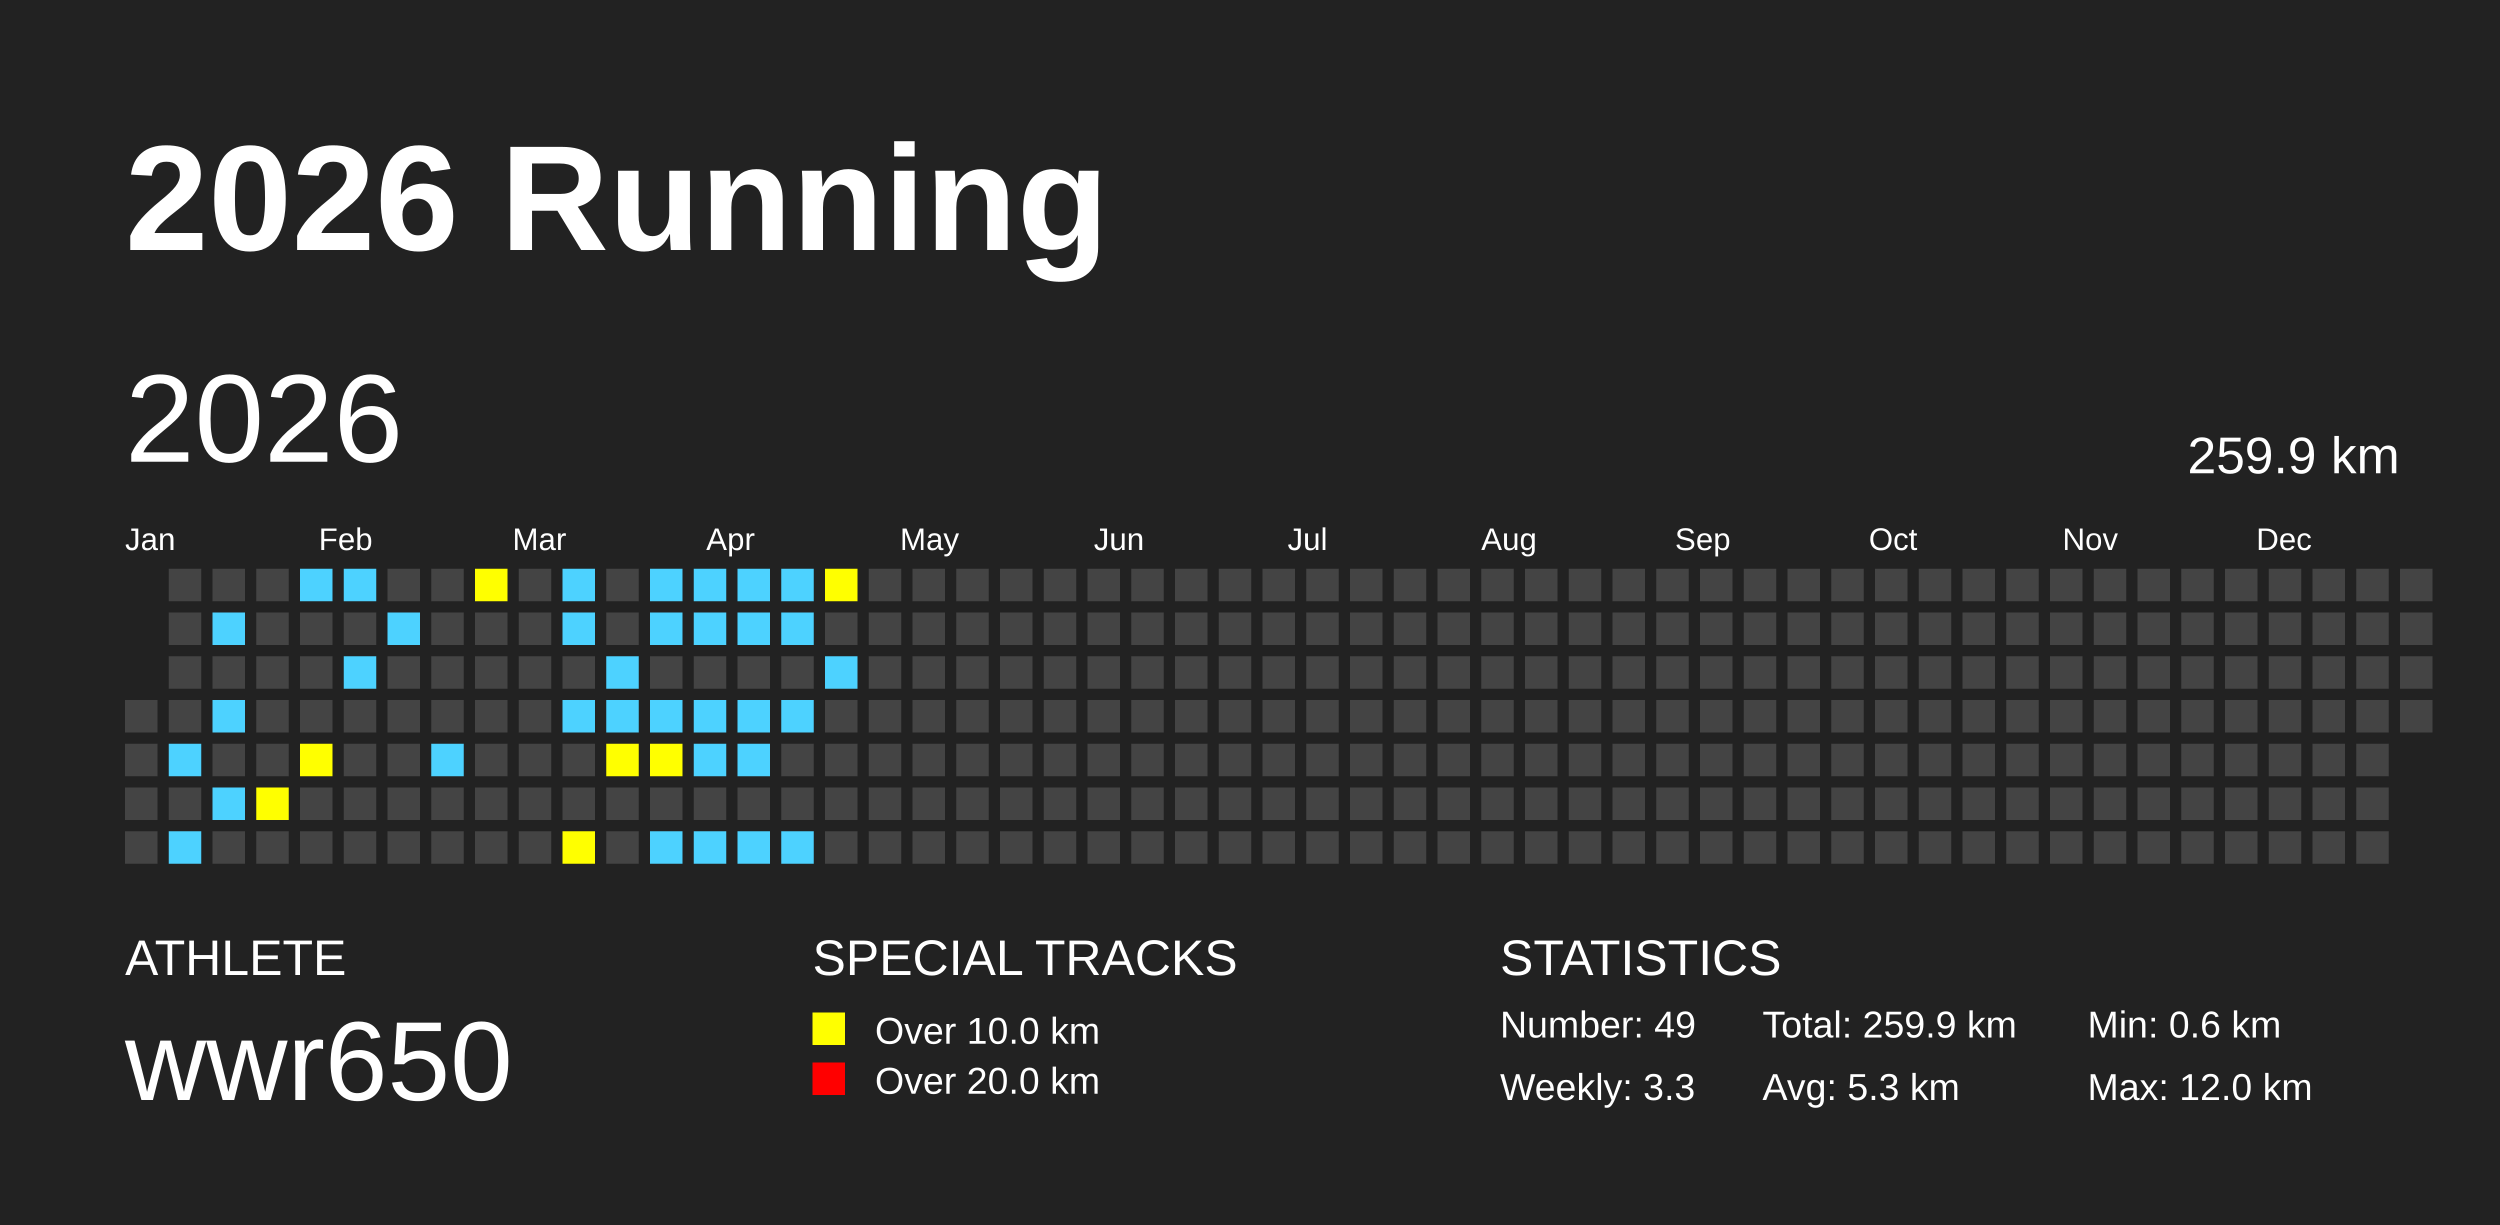
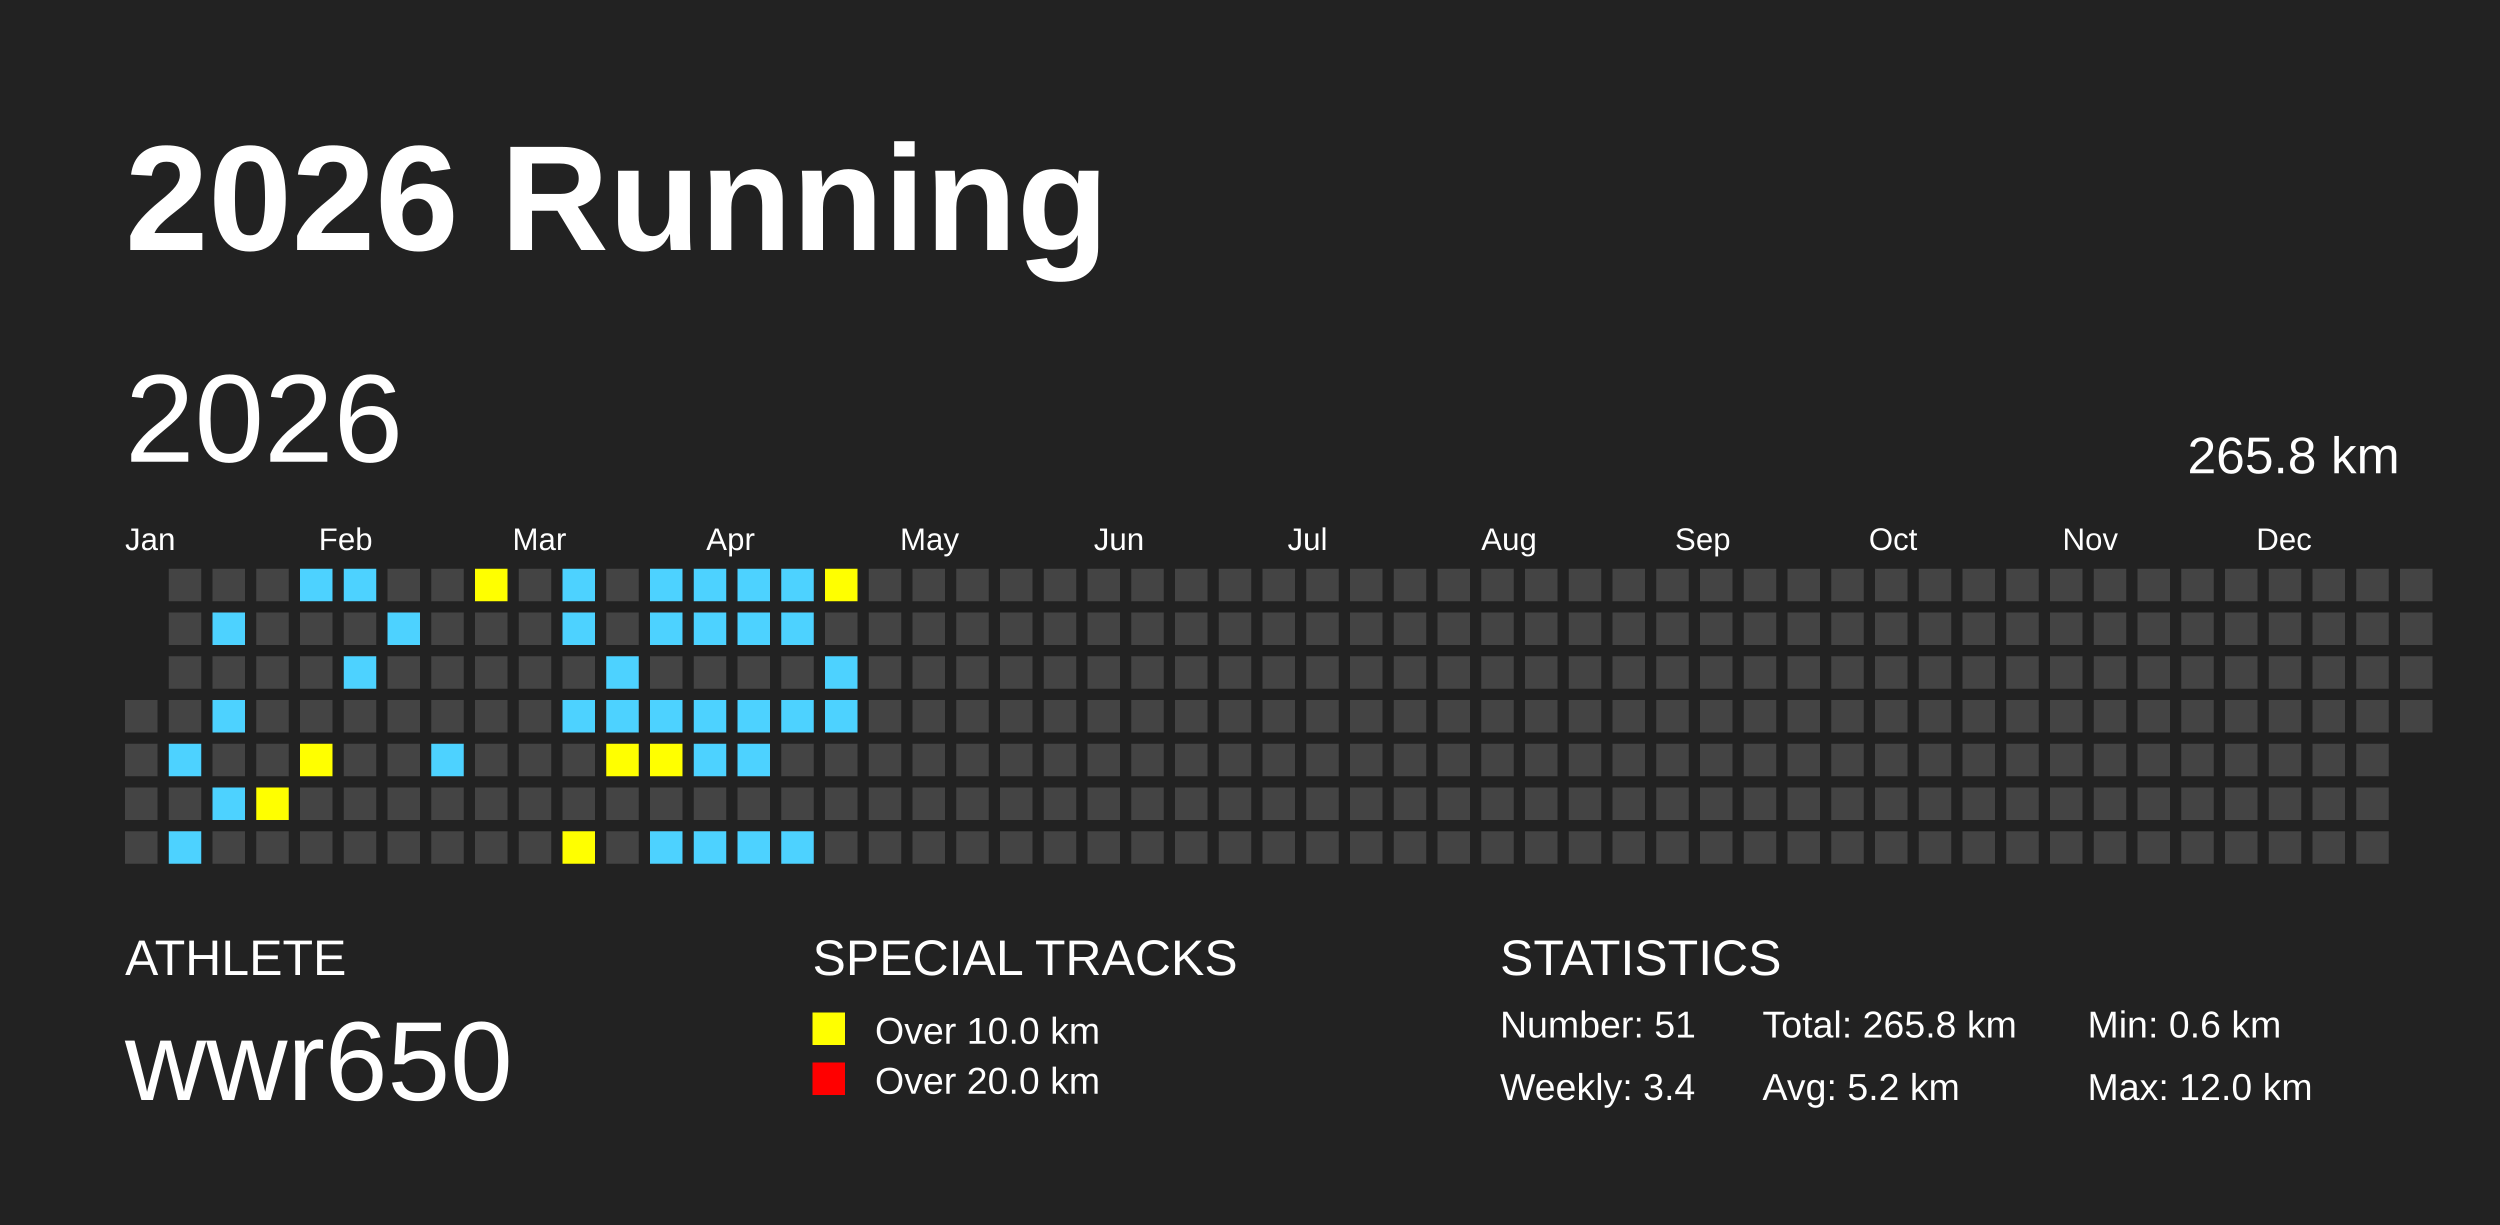
<svg xmlns="http://www.w3.org/2000/svg" baseProfile="full" height="98mm" version="1.1" viewBox="0,0,200,98" width="200mm">
  <defs />
  <rect fill="#222222" height="98" width="200" x="0" y="0" />
  <text fill="#FFFFFF" style="font-size:12px; font-family:Arial; font-weight:bold;" x="10" y="20">2026 Running</text>
  <text fill="#FFFFFF" style="font-size:4px; font-family:Arial" x="10" y="78">ATHLETE</text>
  <text fill="#FFFFFF" style="font-size:9px; font-family:Arial" x="10" y="88">wwr650</text>
  <text fill="#FFFFFF" style="font-size:4px; font-family:Arial" x="65" y="78">SPECIAL TRACKS</text>
  <rect fill="yellow" height="2.6" width="2.6" x="65" y="81" />
  <text fill="#FFFFFF" style="font-size:3px; font-family:Arial" x="70" y="83.5">Over 10.0 km</text>
  <rect fill="red" height="2.6" width="2.6" x="65" y="85" />
  <text fill="#FFFFFF" style="font-size:3px; font-family:Arial" x="70" y="87.5">Over 20.0 km</text>
  <text fill="#FFFFFF" style="font-size:4px; font-family:Arial" x="120" y="78">STATISTICS</text>
-   <text fill="#FFFFFF" style="font-size:3px; font-family:Arial" x="120" y="83">Number: 49</text>
-   <text fill="#FFFFFF" style="font-size:3px; font-family:Arial" x="120" y="88">Weekly: 3.3</text>
-   <text fill="#FFFFFF" style="font-size:3px; font-family:Arial" x="141" y="83">Total: 259.9 km</text>
-   <text fill="#FFFFFF" style="font-size:3px; font-family:Arial" x="141" y="88">Avg: 5.3 km</text>
+   <text fill="#FFFFFF" style="font-size:3px; font-family:Arial" x="120" y="83">Number: 51</text>
+   <text fill="#FFFFFF" style="font-size:3px; font-family:Arial" x="120" y="88">Weekly: 3.4</text>
+   <text fill="#FFFFFF" style="font-size:3px; font-family:Arial" x="141" y="83">Total: 265.8 km</text>
+   <text fill="#FFFFFF" style="font-size:3px; font-family:Arial" x="141" y="88">Avg: 5.2 km</text>
  <text fill="#FFFFFF" style="font-size:3px; font-family:Arial" x="167" y="83">Min: 0.6 km</text>
  <text fill="#FFFFFF" style="font-size:3px; font-family:Arial" x="167" y="88">Max: 12.0 km</text>
  <text dominant-baseline="hanging" fill="#FFFFFF" style="font-size:10.0px; font-family:Arial;" x="10" y="30">2026</text>
-   <text dominant-baseline="hanging" fill="#FFFFFF" style="font-size:4.125px; font-family:Arial;" x="175" y="35">259.9 km</text>
+   <text dominant-baseline="hanging" fill="#FFFFFF" style="font-size:4.125px; font-family:Arial;" x="175" y="35">265.8 km</text>
  <text fill="#FFFFFF" style="font-size:2.5px; font-family:Arial" x="10.0" y="44">Jan</text>
  <text fill="#FFFFFF" style="font-size:2.5px; font-family:Arial" x="25.5" y="44">Feb</text>
  <text fill="#FFFFFF" style="font-size:2.5px; font-family:Arial" x="41.0" y="44">Mar</text>
  <text fill="#FFFFFF" style="font-size:2.5px; font-family:Arial" x="56.5" y="44">Apr</text>
  <text fill="#FFFFFF" style="font-size:2.5px; font-family:Arial" x="72.0" y="44">May</text>
  <text fill="#FFFFFF" style="font-size:2.5px; font-family:Arial" x="87.5" y="44">Jun</text>
  <text fill="#FFFFFF" style="font-size:2.5px; font-family:Arial" x="103.0" y="44">Jul</text>
  <text fill="#FFFFFF" style="font-size:2.5px; font-family:Arial" x="118.5" y="44">Aug</text>
  <text fill="#FFFFFF" style="font-size:2.5px; font-family:Arial" x="134.0" y="44">Sep</text>
  <text fill="#FFFFFF" style="font-size:2.5px; font-family:Arial" x="149.5" y="44">Oct</text>
  <text fill="#FFFFFF" style="font-size:2.5px; font-family:Arial" x="165.0" y="44">Nov</text>
  <text fill="#FFFFFF" style="font-size:2.5px; font-family:Arial" x="180.5" y="44">Dec</text>
  <rect fill="#444444" height="2.6" width="2.6" x="10.0" y="56.0" />
  <rect fill="#444444" height="2.6" width="2.6" x="10.0" y="59.5" />
  <rect fill="#444444" height="2.6" width="2.6" x="10.0" y="63.0" />
  <rect fill="#444444" height="2.6" width="2.6" x="10.0" y="66.5" />
  <rect fill="#444444" height="2.6" width="2.6" x="13.5" y="45.5" />
  <rect fill="#444444" height="2.6" width="2.6" x="13.5" y="49.0" />
  <rect fill="#444444" height="2.6" width="2.6" x="13.5" y="52.5" />
  <rect fill="#444444" height="2.6" width="2.6" x="13.5" y="56.0" />
  <rect fill="#4DD2FF" height="2.6" width="2.6" x="13.5" y="59.5" />
  <rect fill="#444444" height="2.6" width="2.6" x="13.5" y="63.0" />
  <rect fill="#4DD2FF" height="2.6" width="2.6" x="13.5" y="66.5" />
  <rect fill="#444444" height="2.6" width="2.6" x="17.0" y="45.5" />
  <rect fill="#4DD2FF" height="2.6" width="2.6" x="17.0" y="49.0" />
  <rect fill="#444444" height="2.6" width="2.6" x="17.0" y="52.5" />
  <rect fill="#4DD2FF" height="2.6" width="2.6" x="17.0" y="56.0" />
  <rect fill="#444444" height="2.6" width="2.6" x="17.0" y="59.5" />
  <rect fill="#4DD2FF" height="2.6" width="2.6" x="17.0" y="63.0" />
  <rect fill="#444444" height="2.6" width="2.6" x="17.0" y="66.5" />
  <rect fill="#444444" height="2.6" width="2.6" x="20.5" y="45.5" />
  <rect fill="#444444" height="2.6" width="2.6" x="20.5" y="49.0" />
  <rect fill="#444444" height="2.6" width="2.6" x="20.5" y="52.5" />
  <rect fill="#444444" height="2.6" width="2.6" x="20.5" y="56.0" />
  <rect fill="#444444" height="2.6" width="2.6" x="20.5" y="59.5" />
  <rect fill="yellow" height="2.6" width="2.6" x="20.5" y="63.0" />
  <rect fill="#444444" height="2.6" width="2.6" x="20.5" y="66.5" />
  <rect fill="#4DD2FF" height="2.6" width="2.6" x="24.0" y="45.5" />
  <rect fill="#444444" height="2.6" width="2.6" x="24.0" y="49.0" />
  <rect fill="#444444" height="2.6" width="2.6" x="24.0" y="52.5" />
  <rect fill="#444444" height="2.6" width="2.6" x="24.0" y="56.0" />
  <rect fill="yellow" height="2.6" width="2.6" x="24.0" y="59.5" />
  <rect fill="#444444" height="2.6" width="2.6" x="24.0" y="63.0" />
  <rect fill="#444444" height="2.6" width="2.6" x="24.0" y="66.5" />
  <rect fill="#4DD2FF" height="2.6" width="2.6" x="27.5" y="45.5" />
  <rect fill="#444444" height="2.6" width="2.6" x="27.5" y="49.0" />
  <rect fill="#4DD2FF" height="2.6" width="2.6" x="27.5" y="52.5" />
  <rect fill="#444444" height="2.6" width="2.6" x="27.5" y="56.0" />
  <rect fill="#444444" height="2.6" width="2.6" x="27.5" y="59.5" />
  <rect fill="#444444" height="2.6" width="2.6" x="27.5" y="63.0" />
  <rect fill="#444444" height="2.6" width="2.6" x="27.5" y="66.5" />
  <rect fill="#444444" height="2.6" width="2.6" x="31.0" y="45.5" />
  <rect fill="#4DD2FF" height="2.6" width="2.6" x="31.0" y="49.0" />
  <rect fill="#444444" height="2.6" width="2.6" x="31.0" y="52.5" />
  <rect fill="#444444" height="2.6" width="2.6" x="31.0" y="56.0" />
  <rect fill="#444444" height="2.6" width="2.6" x="31.0" y="59.5" />
  <rect fill="#444444" height="2.6" width="2.6" x="31.0" y="63.0" />
  <rect fill="#444444" height="2.6" width="2.6" x="31.0" y="66.5" />
  <rect fill="#444444" height="2.6" width="2.6" x="34.5" y="45.5" />
  <rect fill="#444444" height="2.6" width="2.6" x="34.5" y="49.0" />
  <rect fill="#444444" height="2.6" width="2.6" x="34.5" y="52.5" />
  <rect fill="#444444" height="2.6" width="2.6" x="34.5" y="56.0" />
  <rect fill="#4DD2FF" height="2.6" width="2.6" x="34.5" y="59.5" />
  <rect fill="#444444" height="2.6" width="2.6" x="34.5" y="63.0" />
  <rect fill="#444444" height="2.6" width="2.6" x="34.5" y="66.5" />
  <rect fill="yellow" height="2.6" width="2.6" x="38.0" y="45.5" />
  <rect fill="#444444" height="2.6" width="2.6" x="38.0" y="49.0" />
  <rect fill="#444444" height="2.6" width="2.6" x="38.0" y="52.5" />
  <rect fill="#444444" height="2.6" width="2.6" x="38.0" y="56.0" />
  <rect fill="#444444" height="2.6" width="2.6" x="38.0" y="59.5" />
  <rect fill="#444444" height="2.6" width="2.6" x="38.0" y="63.0" />
  <rect fill="#444444" height="2.6" width="2.6" x="38.0" y="66.5" />
  <rect fill="#444444" height="2.6" width="2.6" x="41.5" y="45.5" />
  <rect fill="#444444" height="2.6" width="2.6" x="41.5" y="49.0" />
  <rect fill="#444444" height="2.6" width="2.6" x="41.5" y="52.5" />
  <rect fill="#444444" height="2.6" width="2.6" x="41.5" y="56.0" />
  <rect fill="#444444" height="2.6" width="2.6" x="41.5" y="59.5" />
  <rect fill="#444444" height="2.6" width="2.6" x="41.5" y="63.0" />
  <rect fill="#444444" height="2.6" width="2.6" x="41.5" y="66.5" />
  <rect fill="#4DD2FF" height="2.6" width="2.6" x="45.0" y="45.5" />
  <rect fill="#4DD2FF" height="2.6" width="2.6" x="45.0" y="49.0" />
  <rect fill="#444444" height="2.6" width="2.6" x="45.0" y="52.5" />
  <rect fill="#4DD2FF" height="2.6" width="2.6" x="45.0" y="56.0" />
  <rect fill="#444444" height="2.6" width="2.6" x="45.0" y="59.5" />
  <rect fill="#444444" height="2.6" width="2.6" x="45.0" y="63.0" />
  <rect fill="yellow" height="2.6" width="2.6" x="45.0" y="66.5" />
  <rect fill="#444444" height="2.6" width="2.6" x="48.5" y="45.5" />
  <rect fill="#444444" height="2.6" width="2.6" x="48.5" y="49.0" />
  <rect fill="#4DD2FF" height="2.6" width="2.6" x="48.5" y="52.5" />
  <rect fill="#4DD2FF" height="2.6" width="2.6" x="48.5" y="56.0" />
  <rect fill="yellow" height="2.6" width="2.6" x="48.5" y="59.5" />
  <rect fill="#444444" height="2.6" width="2.6" x="48.5" y="63.0" />
  <rect fill="#444444" height="2.6" width="2.6" x="48.5" y="66.5" />
  <rect fill="#4DD2FF" height="2.6" width="2.6" x="52.0" y="45.5" />
  <rect fill="#4DD2FF" height="2.6" width="2.6" x="52.0" y="49.0" />
  <rect fill="#444444" height="2.6" width="2.6" x="52.0" y="52.5" />
  <rect fill="#4DD2FF" height="2.6" width="2.6" x="52.0" y="56.0" />
  <rect fill="yellow" height="2.6" width="2.6" x="52.0" y="59.5" />
  <rect fill="#444444" height="2.6" width="2.6" x="52.0" y="63.0" />
  <rect fill="#4DD2FF" height="2.6" width="2.6" x="52.0" y="66.5" />
  <rect fill="#4DD2FF" height="2.6" width="2.6" x="55.5" y="45.5" />
  <rect fill="#4DD2FF" height="2.6" width="2.6" x="55.5" y="49.0" />
  <rect fill="#444444" height="2.6" width="2.6" x="55.5" y="52.5" />
  <rect fill="#4DD2FF" height="2.6" width="2.6" x="55.5" y="56.0" />
  <rect fill="#4DD2FF" height="2.6" width="2.6" x="55.5" y="59.5" />
  <rect fill="#444444" height="2.6" width="2.6" x="55.5" y="63.0" />
  <rect fill="#4DD2FF" height="2.6" width="2.6" x="55.5" y="66.5" />
  <rect fill="#4DD2FF" height="2.6" width="2.6" x="59.0" y="45.5" />
  <rect fill="#4DD2FF" height="2.6" width="2.6" x="59.0" y="49.0" />
  <rect fill="#444444" height="2.6" width="2.6" x="59.0" y="52.5" />
  <rect fill="#4DD2FF" height="2.6" width="2.6" x="59.0" y="56.0" />
  <rect fill="#4DD2FF" height="2.6" width="2.6" x="59.0" y="59.5" />
  <rect fill="#444444" height="2.6" width="2.6" x="59.0" y="63.0" />
  <rect fill="#4DD2FF" height="2.6" width="2.6" x="59.0" y="66.5" />
  <rect fill="#4DD2FF" height="2.6" width="2.6" x="62.5" y="45.5" />
  <rect fill="#4DD2FF" height="2.6" width="2.6" x="62.5" y="49.0" />
  <rect fill="#444444" height="2.6" width="2.6" x="62.5" y="52.5" />
  <rect fill="#4DD2FF" height="2.6" width="2.6" x="62.5" y="56.0" />
  <rect fill="#444444" height="2.6" width="2.6" x="62.5" y="59.5" />
  <rect fill="#444444" height="2.6" width="2.6" x="62.5" y="63.0" />
  <rect fill="#4DD2FF" height="2.6" width="2.6" x="62.5" y="66.5" />
  <rect fill="yellow" height="2.6" width="2.6" x="66.0" y="45.5" />
  <rect fill="#444444" height="2.6" width="2.6" x="66.0" y="49.0" />
  <rect fill="#4DD2FF" height="2.6" width="2.6" x="66.0" y="52.5" />
-   <rect fill="#444444" height="2.6" width="2.6" x="66.0" y="56.0" />
+   <rect fill="#4DD2FF" height="2.6" width="2.6" x="66.0" y="56.0" />
  <rect fill="#444444" height="2.6" width="2.6" x="66.0" y="59.5" />
  <rect fill="#444444" height="2.6" width="2.6" x="66.0" y="63.0" />
  <rect fill="#444444" height="2.6" width="2.6" x="66.0" y="66.5" />
  <rect fill="#444444" height="2.6" width="2.6" x="69.5" y="45.5" />
  <rect fill="#444444" height="2.6" width="2.6" x="69.5" y="49.0" />
  <rect fill="#444444" height="2.6" width="2.6" x="69.5" y="52.5" />
  <rect fill="#444444" height="2.6" width="2.6" x="69.5" y="56.0" />
  <rect fill="#444444" height="2.6" width="2.6" x="69.5" y="59.5" />
  <rect fill="#444444" height="2.6" width="2.6" x="69.5" y="63.0" />
  <rect fill="#444444" height="2.6" width="2.6" x="69.5" y="66.5" />
  <rect fill="#444444" height="2.6" width="2.6" x="73.0" y="45.5" />
  <rect fill="#444444" height="2.6" width="2.6" x="73.0" y="49.0" />
  <rect fill="#444444" height="2.6" width="2.6" x="73.0" y="52.5" />
  <rect fill="#444444" height="2.6" width="2.6" x="73.0" y="56.0" />
  <rect fill="#444444" height="2.6" width="2.6" x="73.0" y="59.5" />
  <rect fill="#444444" height="2.6" width="2.6" x="73.0" y="63.0" />
  <rect fill="#444444" height="2.6" width="2.6" x="73.0" y="66.5" />
  <rect fill="#444444" height="2.6" width="2.6" x="76.5" y="45.5" />
  <rect fill="#444444" height="2.6" width="2.6" x="76.5" y="49.0" />
  <rect fill="#444444" height="2.6" width="2.6" x="76.5" y="52.5" />
  <rect fill="#444444" height="2.6" width="2.6" x="76.5" y="56.0" />
  <rect fill="#444444" height="2.6" width="2.6" x="76.5" y="59.5" />
  <rect fill="#444444" height="2.6" width="2.6" x="76.5" y="63.0" />
  <rect fill="#444444" height="2.6" width="2.6" x="76.5" y="66.5" />
  <rect fill="#444444" height="2.6" width="2.6" x="80.0" y="45.5" />
  <rect fill="#444444" height="2.6" width="2.6" x="80.0" y="49.0" />
  <rect fill="#444444" height="2.6" width="2.6" x="80.0" y="52.5" />
  <rect fill="#444444" height="2.6" width="2.6" x="80.0" y="56.0" />
  <rect fill="#444444" height="2.6" width="2.6" x="80.0" y="59.5" />
  <rect fill="#444444" height="2.6" width="2.6" x="80.0" y="63.0" />
  <rect fill="#444444" height="2.6" width="2.6" x="80.0" y="66.5" />
  <rect fill="#444444" height="2.6" width="2.6" x="83.5" y="45.5" />
  <rect fill="#444444" height="2.6" width="2.6" x="83.5" y="49.0" />
  <rect fill="#444444" height="2.6" width="2.6" x="83.5" y="52.5" />
  <rect fill="#444444" height="2.6" width="2.6" x="83.5" y="56.0" />
  <rect fill="#444444" height="2.6" width="2.6" x="83.5" y="59.5" />
  <rect fill="#444444" height="2.6" width="2.6" x="83.5" y="63.0" />
  <rect fill="#444444" height="2.6" width="2.6" x="83.5" y="66.5" />
  <rect fill="#444444" height="2.6" width="2.6" x="87.0" y="45.5" />
  <rect fill="#444444" height="2.6" width="2.6" x="87.0" y="49.0" />
  <rect fill="#444444" height="2.6" width="2.6" x="87.0" y="52.5" />
  <rect fill="#444444" height="2.6" width="2.6" x="87.0" y="56.0" />
  <rect fill="#444444" height="2.6" width="2.6" x="87.0" y="59.5" />
  <rect fill="#444444" height="2.6" width="2.6" x="87.0" y="63.0" />
  <rect fill="#444444" height="2.6" width="2.6" x="87.0" y="66.5" />
  <rect fill="#444444" height="2.6" width="2.6" x="90.5" y="45.5" />
  <rect fill="#444444" height="2.6" width="2.6" x="90.5" y="49.0" />
  <rect fill="#444444" height="2.6" width="2.6" x="90.5" y="52.5" />
  <rect fill="#444444" height="2.6" width="2.6" x="90.5" y="56.0" />
  <rect fill="#444444" height="2.6" width="2.6" x="90.5" y="59.5" />
  <rect fill="#444444" height="2.6" width="2.6" x="90.5" y="63.0" />
  <rect fill="#444444" height="2.6" width="2.6" x="90.5" y="66.5" />
  <rect fill="#444444" height="2.6" width="2.6" x="94.0" y="45.5" />
  <rect fill="#444444" height="2.6" width="2.6" x="94.0" y="49.0" />
  <rect fill="#444444" height="2.6" width="2.6" x="94.0" y="52.5" />
  <rect fill="#444444" height="2.6" width="2.6" x="94.0" y="56.0" />
  <rect fill="#444444" height="2.6" width="2.6" x="94.0" y="59.5" />
  <rect fill="#444444" height="2.6" width="2.6" x="94.0" y="63.0" />
  <rect fill="#444444" height="2.6" width="2.6" x="94.0" y="66.5" />
  <rect fill="#444444" height="2.6" width="2.6" x="97.5" y="45.5" />
  <rect fill="#444444" height="2.6" width="2.6" x="97.5" y="49.0" />
  <rect fill="#444444" height="2.6" width="2.6" x="97.5" y="52.5" />
  <rect fill="#444444" height="2.6" width="2.6" x="97.5" y="56.0" />
  <rect fill="#444444" height="2.6" width="2.6" x="97.5" y="59.5" />
  <rect fill="#444444" height="2.6" width="2.6" x="97.5" y="63.0" />
  <rect fill="#444444" height="2.6" width="2.6" x="97.5" y="66.5" />
  <rect fill="#444444" height="2.6" width="2.6" x="101.0" y="45.5" />
  <rect fill="#444444" height="2.6" width="2.6" x="101.0" y="49.0" />
  <rect fill="#444444" height="2.6" width="2.6" x="101.0" y="52.5" />
  <rect fill="#444444" height="2.6" width="2.6" x="101.0" y="56.0" />
  <rect fill="#444444" height="2.6" width="2.6" x="101.0" y="59.5" />
  <rect fill="#444444" height="2.6" width="2.6" x="101.0" y="63.0" />
  <rect fill="#444444" height="2.6" width="2.6" x="101.0" y="66.5" />
  <rect fill="#444444" height="2.6" width="2.6" x="104.5" y="45.5" />
  <rect fill="#444444" height="2.6" width="2.6" x="104.5" y="49.0" />
  <rect fill="#444444" height="2.6" width="2.6" x="104.5" y="52.5" />
  <rect fill="#444444" height="2.6" width="2.6" x="104.5" y="56.0" />
  <rect fill="#444444" height="2.6" width="2.6" x="104.5" y="59.5" />
  <rect fill="#444444" height="2.6" width="2.6" x="104.5" y="63.0" />
  <rect fill="#444444" height="2.6" width="2.6" x="104.5" y="66.5" />
  <rect fill="#444444" height="2.6" width="2.6" x="108.0" y="45.5" />
  <rect fill="#444444" height="2.6" width="2.6" x="108.0" y="49.0" />
  <rect fill="#444444" height="2.6" width="2.6" x="108.0" y="52.5" />
  <rect fill="#444444" height="2.6" width="2.6" x="108.0" y="56.0" />
  <rect fill="#444444" height="2.6" width="2.6" x="108.0" y="59.5" />
  <rect fill="#444444" height="2.6" width="2.6" x="108.0" y="63.0" />
  <rect fill="#444444" height="2.6" width="2.6" x="108.0" y="66.5" />
  <rect fill="#444444" height="2.6" width="2.6" x="111.5" y="45.5" />
  <rect fill="#444444" height="2.6" width="2.6" x="111.5" y="49.0" />
  <rect fill="#444444" height="2.6" width="2.6" x="111.5" y="52.5" />
  <rect fill="#444444" height="2.6" width="2.6" x="111.5" y="56.0" />
  <rect fill="#444444" height="2.6" width="2.6" x="111.5" y="59.5" />
  <rect fill="#444444" height="2.6" width="2.6" x="111.5" y="63.0" />
  <rect fill="#444444" height="2.6" width="2.6" x="111.5" y="66.5" />
  <rect fill="#444444" height="2.6" width="2.6" x="115.0" y="45.5" />
  <rect fill="#444444" height="2.6" width="2.6" x="115.0" y="49.0" />
  <rect fill="#444444" height="2.6" width="2.6" x="115.0" y="52.5" />
  <rect fill="#444444" height="2.6" width="2.6" x="115.0" y="56.0" />
  <rect fill="#444444" height="2.6" width="2.6" x="115.0" y="59.5" />
  <rect fill="#444444" height="2.6" width="2.6" x="115.0" y="63.0" />
  <rect fill="#444444" height="2.6" width="2.6" x="115.0" y="66.5" />
  <rect fill="#444444" height="2.6" width="2.6" x="118.5" y="45.5" />
  <rect fill="#444444" height="2.6" width="2.6" x="118.5" y="49.0" />
  <rect fill="#444444" height="2.6" width="2.6" x="118.5" y="52.5" />
  <rect fill="#444444" height="2.6" width="2.6" x="118.5" y="56.0" />
  <rect fill="#444444" height="2.6" width="2.6" x="118.5" y="59.5" />
  <rect fill="#444444" height="2.6" width="2.6" x="118.5" y="63.0" />
  <rect fill="#444444" height="2.6" width="2.6" x="118.5" y="66.5" />
  <rect fill="#444444" height="2.6" width="2.6" x="122.0" y="45.5" />
  <rect fill="#444444" height="2.6" width="2.6" x="122.0" y="49.0" />
  <rect fill="#444444" height="2.6" width="2.6" x="122.0" y="52.5" />
  <rect fill="#444444" height="2.6" width="2.6" x="122.0" y="56.0" />
  <rect fill="#444444" height="2.6" width="2.6" x="122.0" y="59.5" />
  <rect fill="#444444" height="2.6" width="2.6" x="122.0" y="63.0" />
  <rect fill="#444444" height="2.6" width="2.6" x="122.0" y="66.5" />
  <rect fill="#444444" height="2.6" width="2.6" x="125.5" y="45.5" />
  <rect fill="#444444" height="2.6" width="2.6" x="125.5" y="49.0" />
  <rect fill="#444444" height="2.6" width="2.6" x="125.5" y="52.5" />
  <rect fill="#444444" height="2.6" width="2.6" x="125.5" y="56.0" />
  <rect fill="#444444" height="2.6" width="2.6" x="125.5" y="59.5" />
  <rect fill="#444444" height="2.6" width="2.6" x="125.5" y="63.0" />
  <rect fill="#444444" height="2.6" width="2.6" x="125.5" y="66.5" />
  <rect fill="#444444" height="2.6" width="2.6" x="129.0" y="45.5" />
  <rect fill="#444444" height="2.6" width="2.6" x="129.0" y="49.0" />
  <rect fill="#444444" height="2.6" width="2.6" x="129.0" y="52.5" />
  <rect fill="#444444" height="2.6" width="2.6" x="129.0" y="56.0" />
  <rect fill="#444444" height="2.6" width="2.6" x="129.0" y="59.5" />
  <rect fill="#444444" height="2.6" width="2.6" x="129.0" y="63.0" />
  <rect fill="#444444" height="2.6" width="2.6" x="129.0" y="66.5" />
  <rect fill="#444444" height="2.6" width="2.6" x="132.5" y="45.5" />
  <rect fill="#444444" height="2.6" width="2.6" x="132.5" y="49.0" />
  <rect fill="#444444" height="2.6" width="2.6" x="132.5" y="52.5" />
  <rect fill="#444444" height="2.6" width="2.6" x="132.5" y="56.0" />
  <rect fill="#444444" height="2.6" width="2.6" x="132.5" y="59.5" />
  <rect fill="#444444" height="2.6" width="2.6" x="132.5" y="63.0" />
  <rect fill="#444444" height="2.6" width="2.6" x="132.5" y="66.5" />
  <rect fill="#444444" height="2.6" width="2.6" x="136.0" y="45.5" />
  <rect fill="#444444" height="2.6" width="2.6" x="136.0" y="49.0" />
  <rect fill="#444444" height="2.6" width="2.6" x="136.0" y="52.5" />
  <rect fill="#444444" height="2.6" width="2.6" x="136.0" y="56.0" />
  <rect fill="#444444" height="2.6" width="2.6" x="136.0" y="59.5" />
  <rect fill="#444444" height="2.6" width="2.6" x="136.0" y="63.0" />
  <rect fill="#444444" height="2.6" width="2.6" x="136.0" y="66.5" />
  <rect fill="#444444" height="2.6" width="2.6" x="139.5" y="45.5" />
  <rect fill="#444444" height="2.6" width="2.6" x="139.5" y="49.0" />
  <rect fill="#444444" height="2.6" width="2.6" x="139.5" y="52.5" />
  <rect fill="#444444" height="2.6" width="2.6" x="139.5" y="56.0" />
  <rect fill="#444444" height="2.6" width="2.6" x="139.5" y="59.5" />
  <rect fill="#444444" height="2.6" width="2.6" x="139.5" y="63.0" />
  <rect fill="#444444" height="2.6" width="2.6" x="139.5" y="66.5" />
  <rect fill="#444444" height="2.6" width="2.6" x="143.0" y="45.5" />
  <rect fill="#444444" height="2.6" width="2.6" x="143.0" y="49.0" />
  <rect fill="#444444" height="2.6" width="2.6" x="143.0" y="52.5" />
  <rect fill="#444444" height="2.6" width="2.6" x="143.0" y="56.0" />
  <rect fill="#444444" height="2.6" width="2.6" x="143.0" y="59.5" />
  <rect fill="#444444" height="2.6" width="2.6" x="143.0" y="63.0" />
  <rect fill="#444444" height="2.6" width="2.6" x="143.0" y="66.5" />
  <rect fill="#444444" height="2.6" width="2.6" x="146.5" y="45.5" />
  <rect fill="#444444" height="2.6" width="2.6" x="146.5" y="49.0" />
  <rect fill="#444444" height="2.6" width="2.6" x="146.5" y="52.5" />
  <rect fill="#444444" height="2.6" width="2.6" x="146.5" y="56.0" />
  <rect fill="#444444" height="2.6" width="2.6" x="146.5" y="59.5" />
  <rect fill="#444444" height="2.6" width="2.6" x="146.5" y="63.0" />
  <rect fill="#444444" height="2.6" width="2.6" x="146.5" y="66.5" />
  <rect fill="#444444" height="2.6" width="2.6" x="150.0" y="45.5" />
  <rect fill="#444444" height="2.6" width="2.6" x="150.0" y="49.0" />
  <rect fill="#444444" height="2.6" width="2.6" x="150.0" y="52.5" />
  <rect fill="#444444" height="2.6" width="2.6" x="150.0" y="56.0" />
  <rect fill="#444444" height="2.6" width="2.6" x="150.0" y="59.5" />
  <rect fill="#444444" height="2.6" width="2.6" x="150.0" y="63.0" />
  <rect fill="#444444" height="2.6" width="2.6" x="150.0" y="66.5" />
  <rect fill="#444444" height="2.6" width="2.6" x="153.5" y="45.5" />
  <rect fill="#444444" height="2.6" width="2.6" x="153.5" y="49.0" />
  <rect fill="#444444" height="2.6" width="2.6" x="153.5" y="52.5" />
  <rect fill="#444444" height="2.6" width="2.6" x="153.5" y="56.0" />
  <rect fill="#444444" height="2.6" width="2.6" x="153.5" y="59.5" />
  <rect fill="#444444" height="2.6" width="2.6" x="153.5" y="63.0" />
  <rect fill="#444444" height="2.6" width="2.6" x="153.5" y="66.5" />
  <rect fill="#444444" height="2.6" width="2.6" x="157.0" y="45.5" />
  <rect fill="#444444" height="2.6" width="2.6" x="157.0" y="49.0" />
  <rect fill="#444444" height="2.6" width="2.6" x="157.0" y="52.5" />
  <rect fill="#444444" height="2.6" width="2.6" x="157.0" y="56.0" />
  <rect fill="#444444" height="2.6" width="2.6" x="157.0" y="59.5" />
  <rect fill="#444444" height="2.6" width="2.6" x="157.0" y="63.0" />
  <rect fill="#444444" height="2.6" width="2.6" x="157.0" y="66.5" />
  <rect fill="#444444" height="2.6" width="2.6" x="160.5" y="45.5" />
  <rect fill="#444444" height="2.6" width="2.6" x="160.5" y="49.0" />
  <rect fill="#444444" height="2.6" width="2.6" x="160.5" y="52.5" />
  <rect fill="#444444" height="2.6" width="2.6" x="160.5" y="56.0" />
  <rect fill="#444444" height="2.6" width="2.6" x="160.5" y="59.5" />
  <rect fill="#444444" height="2.6" width="2.6" x="160.5" y="63.0" />
  <rect fill="#444444" height="2.6" width="2.6" x="160.5" y="66.5" />
  <rect fill="#444444" height="2.6" width="2.6" x="164.0" y="45.5" />
  <rect fill="#444444" height="2.6" width="2.6" x="164.0" y="49.0" />
  <rect fill="#444444" height="2.6" width="2.6" x="164.0" y="52.5" />
  <rect fill="#444444" height="2.6" width="2.6" x="164.0" y="56.0" />
  <rect fill="#444444" height="2.6" width="2.6" x="164.0" y="59.5" />
  <rect fill="#444444" height="2.6" width="2.6" x="164.0" y="63.0" />
  <rect fill="#444444" height="2.6" width="2.6" x="164.0" y="66.5" />
  <rect fill="#444444" height="2.6" width="2.6" x="167.5" y="45.5" />
  <rect fill="#444444" height="2.6" width="2.6" x="167.5" y="49.0" />
  <rect fill="#444444" height="2.6" width="2.6" x="167.5" y="52.5" />
  <rect fill="#444444" height="2.6" width="2.6" x="167.5" y="56.0" />
  <rect fill="#444444" height="2.6" width="2.6" x="167.5" y="59.5" />
  <rect fill="#444444" height="2.6" width="2.6" x="167.5" y="63.0" />
  <rect fill="#444444" height="2.6" width="2.6" x="167.5" y="66.5" />
  <rect fill="#444444" height="2.6" width="2.6" x="171.0" y="45.5" />
  <rect fill="#444444" height="2.6" width="2.6" x="171.0" y="49.0" />
  <rect fill="#444444" height="2.6" width="2.6" x="171.0" y="52.5" />
  <rect fill="#444444" height="2.6" width="2.6" x="171.0" y="56.0" />
  <rect fill="#444444" height="2.6" width="2.6" x="171.0" y="59.5" />
  <rect fill="#444444" height="2.6" width="2.6" x="171.0" y="63.0" />
  <rect fill="#444444" height="2.6" width="2.6" x="171.0" y="66.5" />
  <rect fill="#444444" height="2.6" width="2.6" x="174.5" y="45.5" />
  <rect fill="#444444" height="2.6" width="2.6" x="174.5" y="49.0" />
  <rect fill="#444444" height="2.6" width="2.6" x="174.5" y="52.5" />
  <rect fill="#444444" height="2.6" width="2.6" x="174.5" y="56.0" />
  <rect fill="#444444" height="2.6" width="2.6" x="174.5" y="59.5" />
  <rect fill="#444444" height="2.6" width="2.6" x="174.5" y="63.0" />
  <rect fill="#444444" height="2.6" width="2.6" x="174.5" y="66.5" />
  <rect fill="#444444" height="2.6" width="2.6" x="178.0" y="45.5" />
  <rect fill="#444444" height="2.6" width="2.6" x="178.0" y="49.0" />
  <rect fill="#444444" height="2.6" width="2.6" x="178.0" y="52.5" />
  <rect fill="#444444" height="2.6" width="2.6" x="178.0" y="56.0" />
  <rect fill="#444444" height="2.6" width="2.6" x="178.0" y="59.5" />
  <rect fill="#444444" height="2.6" width="2.6" x="178.0" y="63.0" />
  <rect fill="#444444" height="2.6" width="2.6" x="178.0" y="66.5" />
  <rect fill="#444444" height="2.6" width="2.6" x="181.5" y="45.5" />
  <rect fill="#444444" height="2.6" width="2.6" x="181.5" y="49.0" />
  <rect fill="#444444" height="2.6" width="2.6" x="181.5" y="52.5" />
  <rect fill="#444444" height="2.6" width="2.6" x="181.5" y="56.0" />
  <rect fill="#444444" height="2.6" width="2.6" x="181.5" y="59.5" />
  <rect fill="#444444" height="2.6" width="2.6" x="181.5" y="63.0" />
  <rect fill="#444444" height="2.6" width="2.6" x="181.5" y="66.5" />
  <rect fill="#444444" height="2.6" width="2.6" x="185.0" y="45.5" />
  <rect fill="#444444" height="2.6" width="2.6" x="185.0" y="49.0" />
  <rect fill="#444444" height="2.6" width="2.6" x="185.0" y="52.5" />
  <rect fill="#444444" height="2.6" width="2.6" x="185.0" y="56.0" />
  <rect fill="#444444" height="2.6" width="2.6" x="185.0" y="59.5" />
  <rect fill="#444444" height="2.6" width="2.6" x="185.0" y="63.0" />
  <rect fill="#444444" height="2.6" width="2.6" x="185.0" y="66.5" />
  <rect fill="#444444" height="2.6" width="2.6" x="188.5" y="45.5" />
  <rect fill="#444444" height="2.6" width="2.6" x="188.5" y="49.0" />
  <rect fill="#444444" height="2.6" width="2.6" x="188.5" y="52.5" />
  <rect fill="#444444" height="2.6" width="2.6" x="188.5" y="56.0" />
  <rect fill="#444444" height="2.6" width="2.6" x="188.5" y="59.5" />
  <rect fill="#444444" height="2.6" width="2.6" x="188.5" y="63.0" />
  <rect fill="#444444" height="2.6" width="2.6" x="188.5" y="66.5" />
  <rect fill="#444444" height="2.6" width="2.6" x="192.0" y="45.5" />
  <rect fill="#444444" height="2.6" width="2.6" x="192.0" y="49.0" />
  <rect fill="#444444" height="2.6" width="2.6" x="192.0" y="52.5" />
  <rect fill="#444444" height="2.6" width="2.6" x="192.0" y="56.0" />
</svg>
